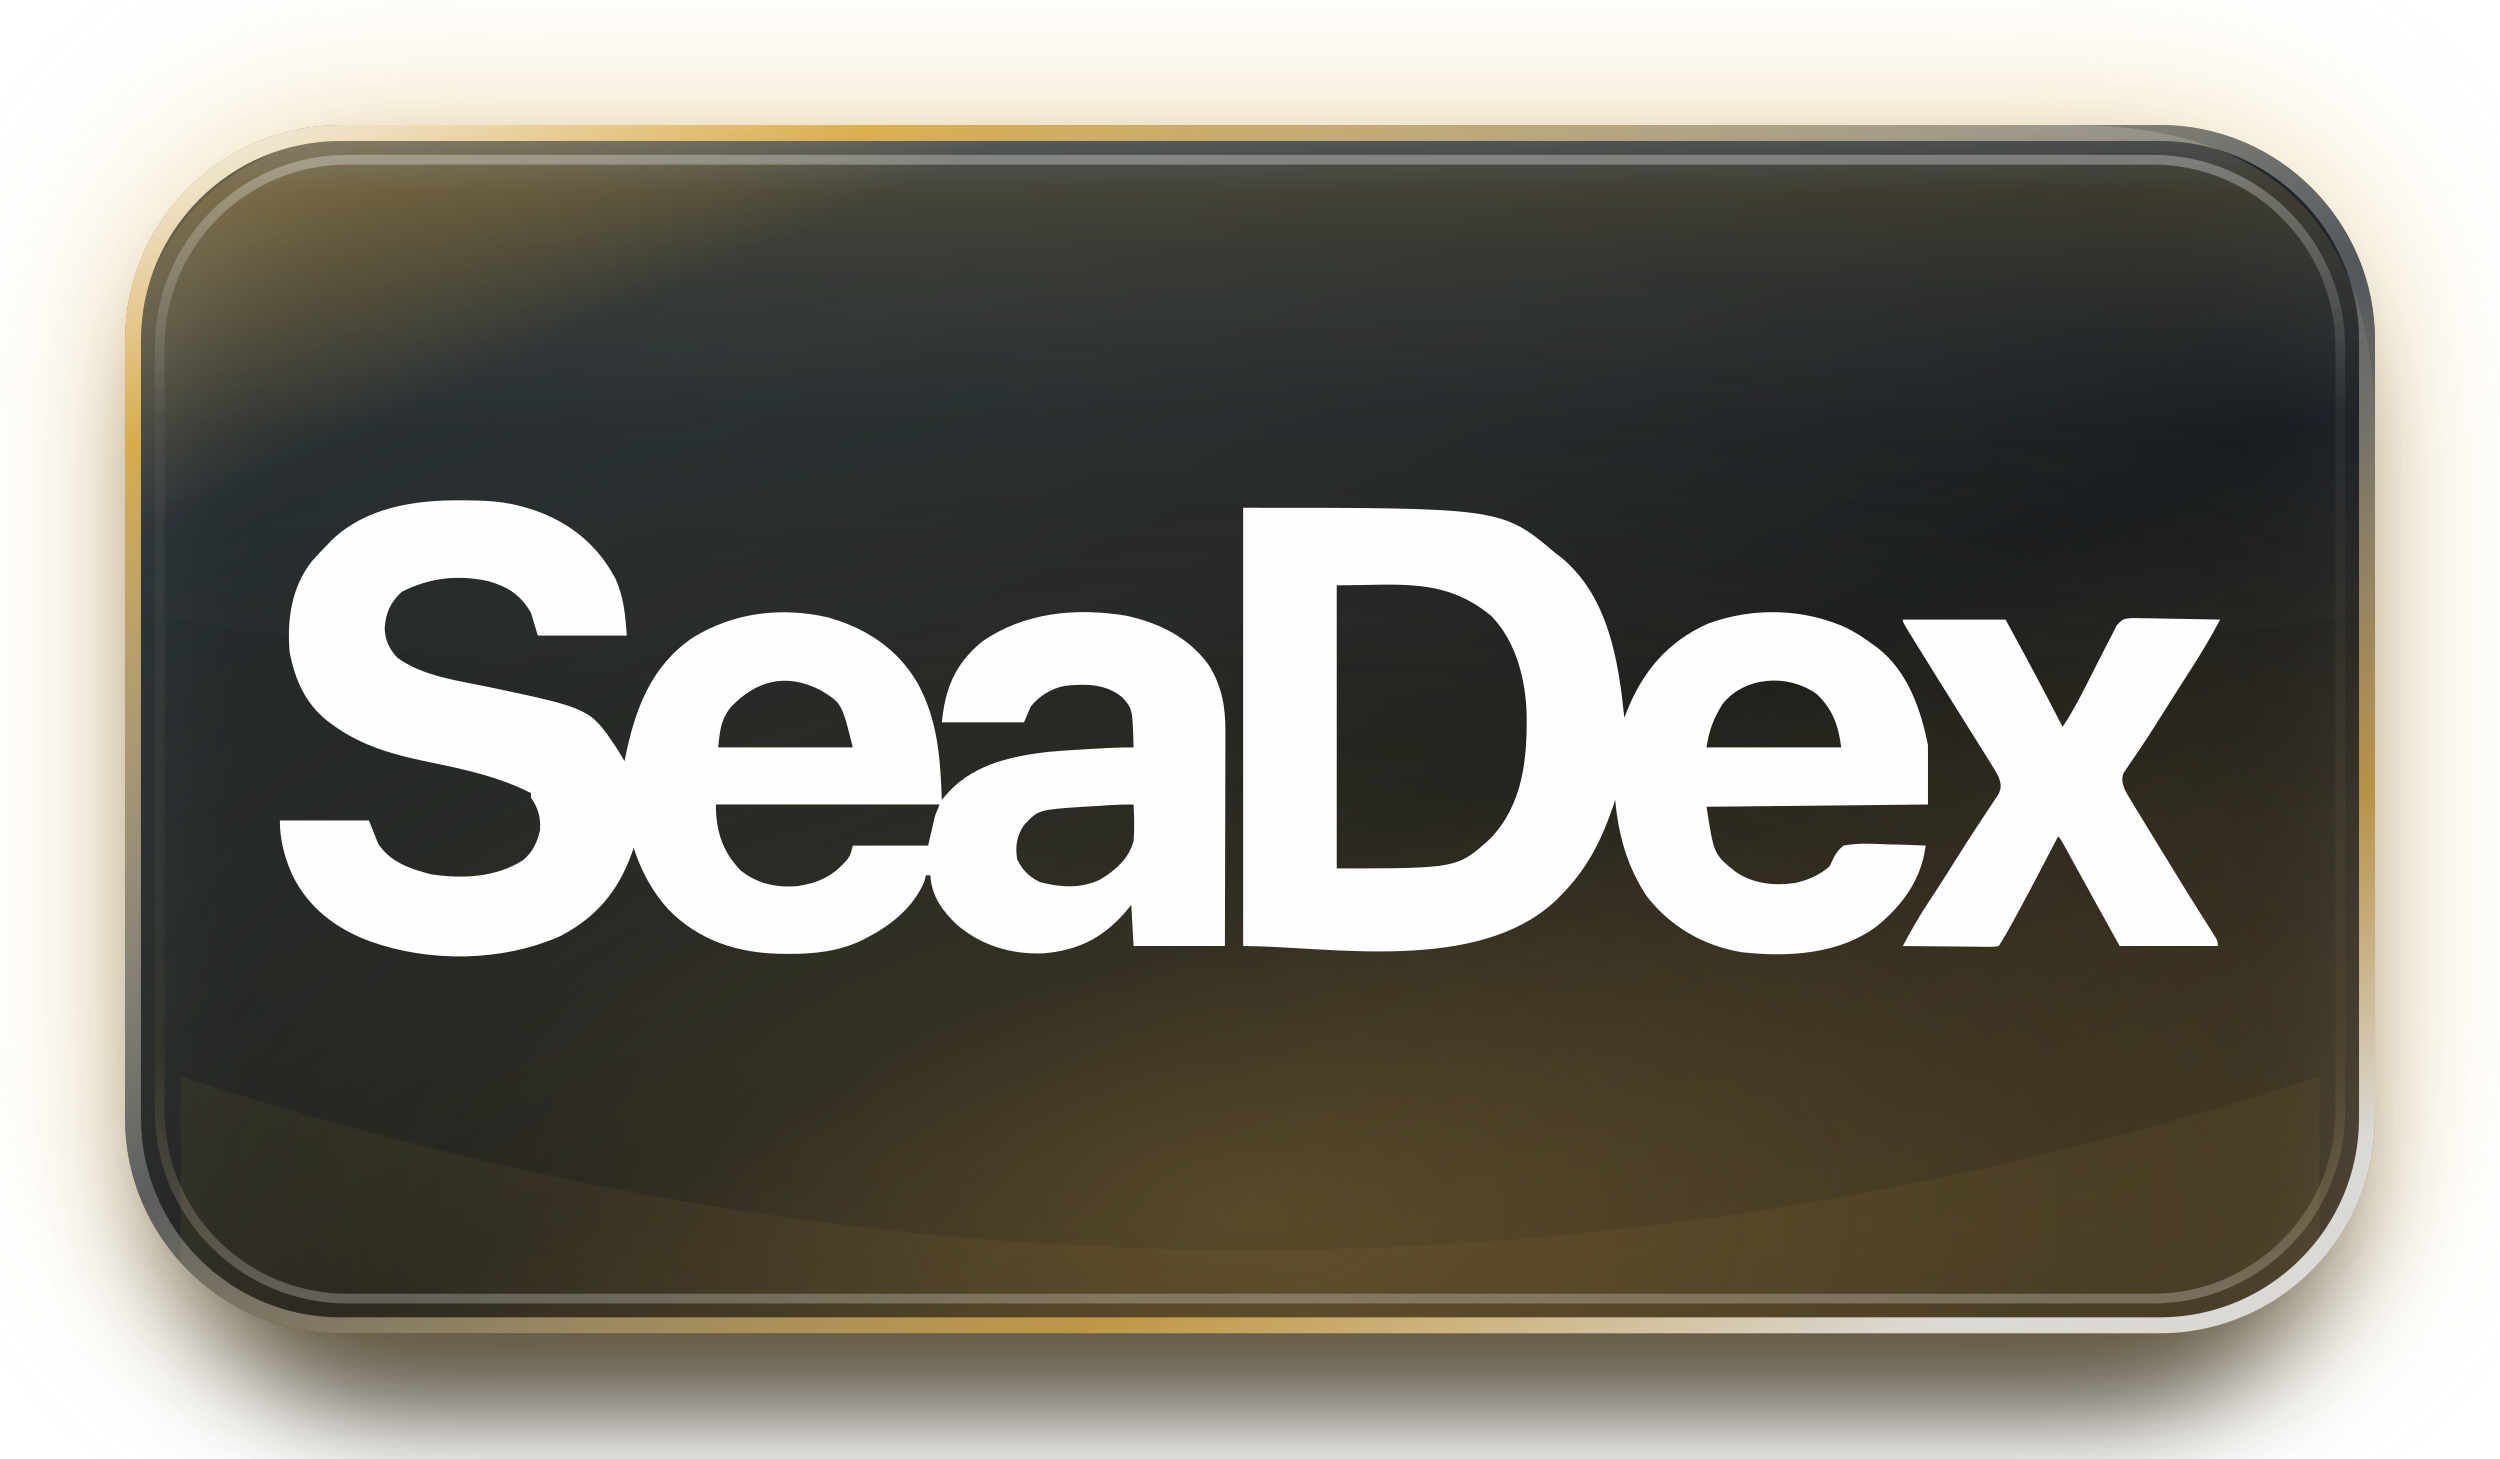
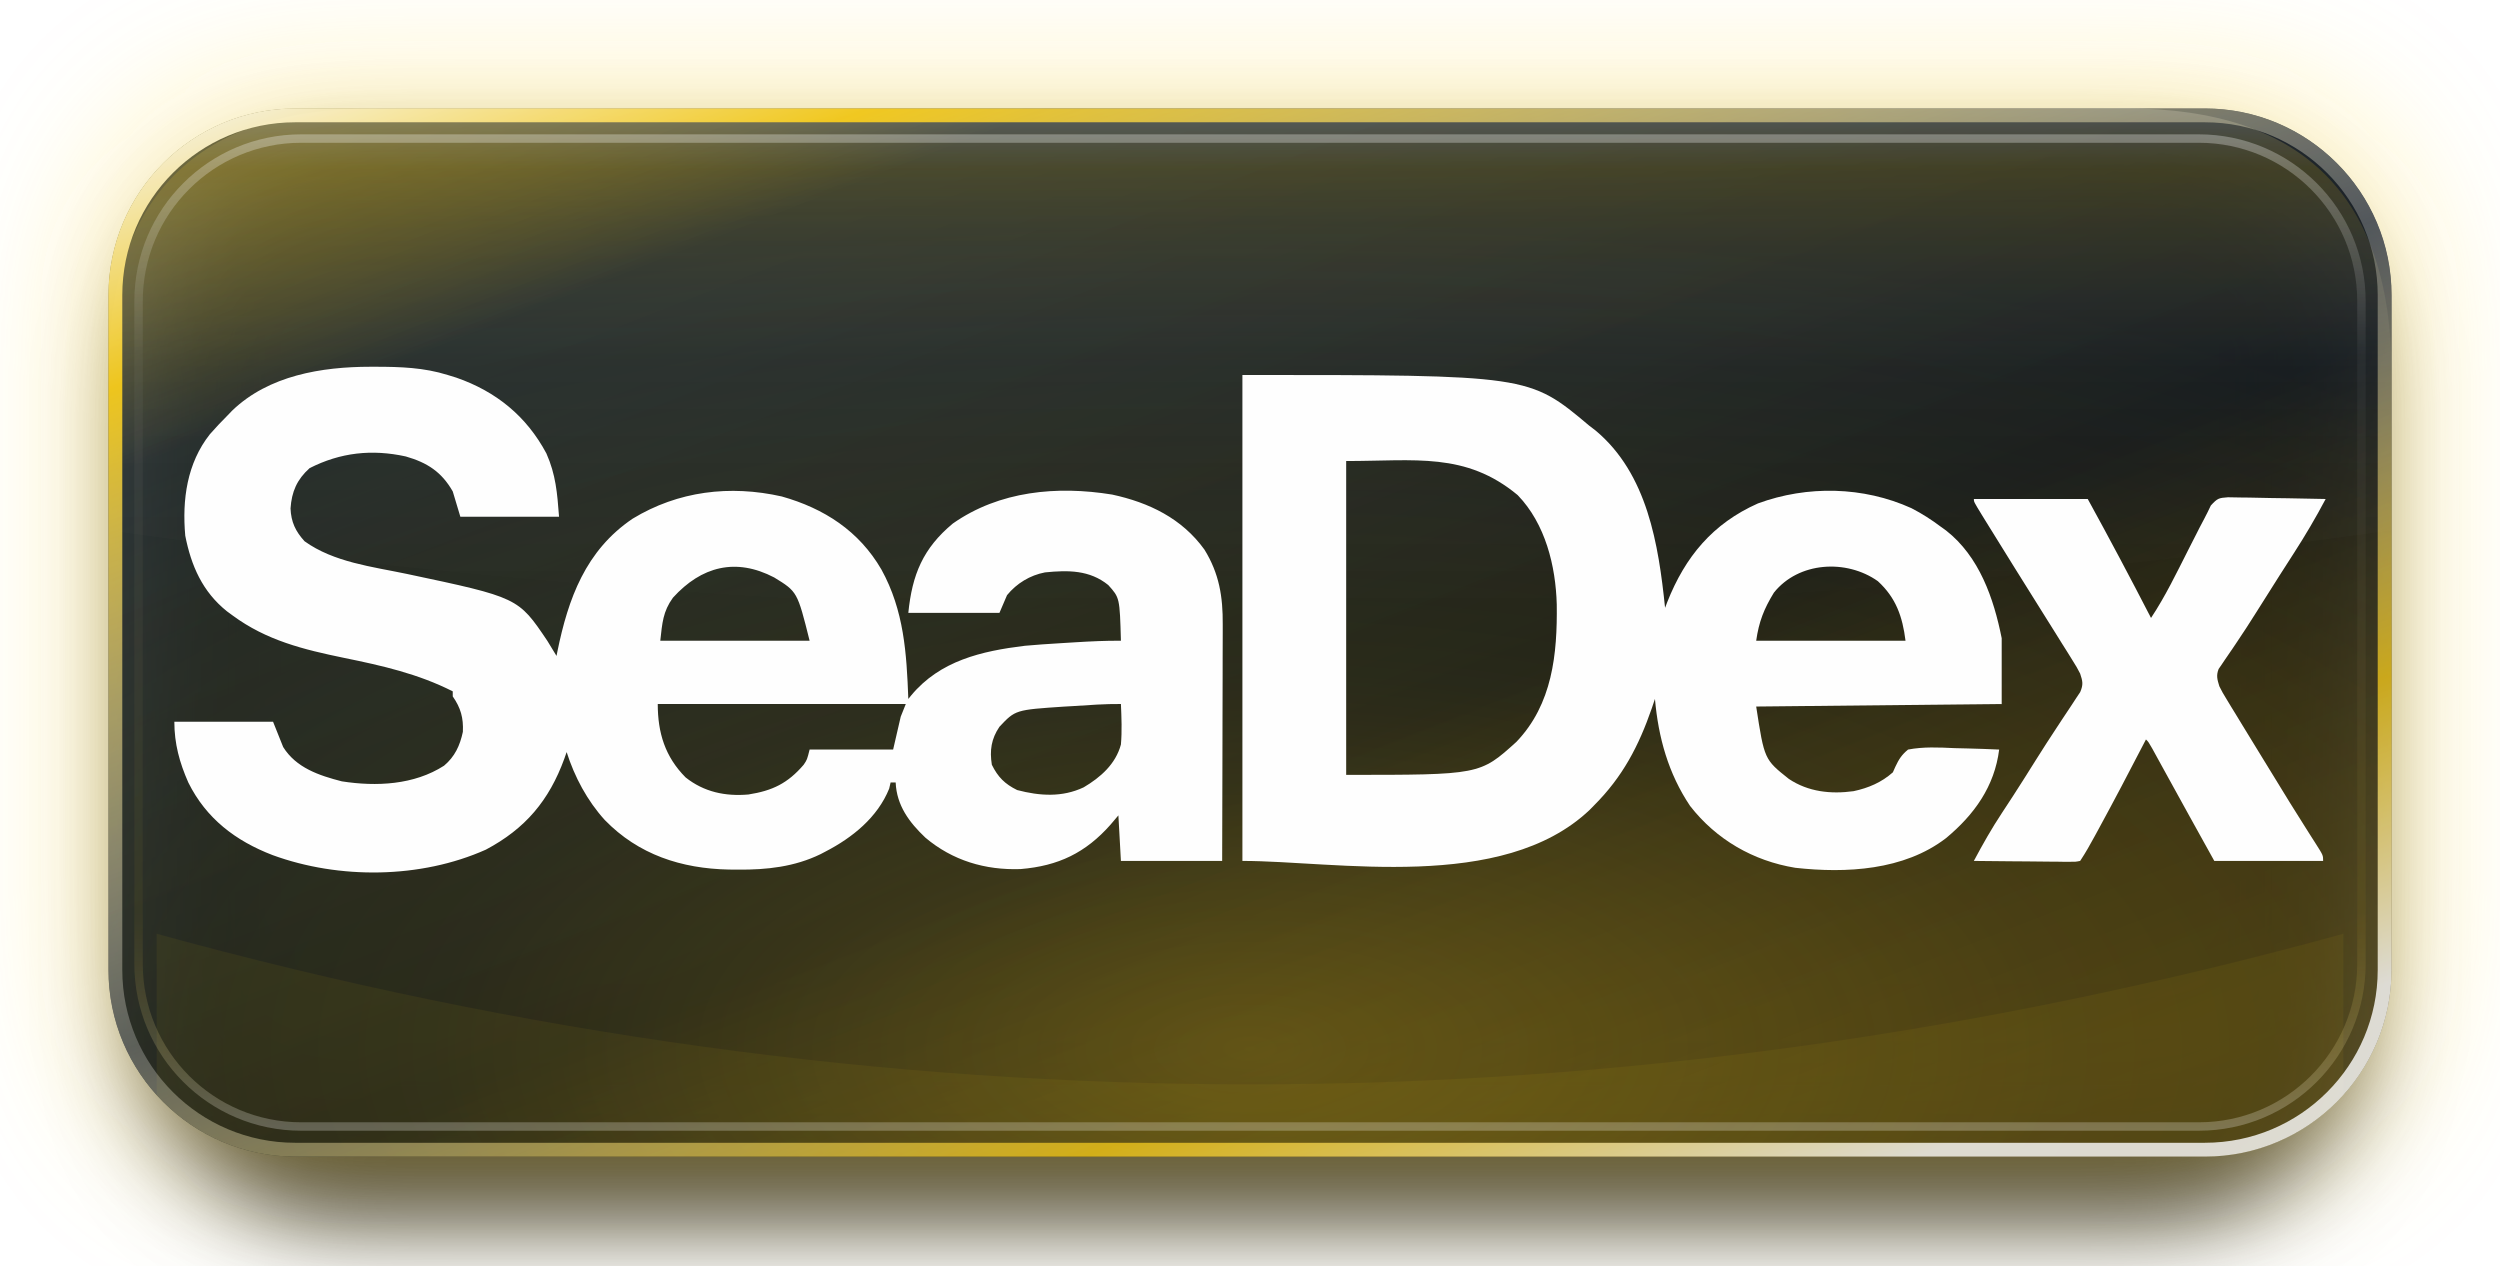
- <svg xmlns="http://www.w3.org/2000/svg" width="360" height="210" viewBox="0 0 360 210">
+ <svg xmlns="http://www.w3.org/2000/svg" width="415" height="210" viewBox="0 0 415 210">
  <defs>
    <linearGradient id="body" x1="0" y1="0" x2="0.85" y2="1">
-       <stop offset="0" stop-color="#e8b64f" stop-opacity=".19" />
+       <stop offset="0" stop-color="#FFD21A" stop-opacity=".19" />
      <stop offset=".20" stop-color="#172431" stop-opacity=".54" />
      <stop offset=".62" stop-color="#080e16" stop-opacity=".76" />
-       <stop offset="1" stop-color="#443018" stop-opacity=".38" />
+       <stop offset="1" stop-color="#594000" stop-opacity=".38" />
    </linearGradient>
    <linearGradient id="topGlass" x1="0" y1="0" x2="0" y2="1">
      <stop offset="0" stop-color="#ffffff" stop-opacity=".20" />
-       <stop offset=".12" stop-color="#e8b64f" stop-opacity=".16" />
+       <stop offset=".12" stop-color="#FFD21A" stop-opacity=".16" />
      <stop offset=".52" stop-color="#ffffff" stop-opacity=".035" />
      <stop offset="1" stop-color="#ffffff" stop-opacity="0" />
    </linearGradient>
    <linearGradient id="bevel" x1="0" y1="0" x2="0.8" y2="1">
      <stop offset="0" stop-color="#ffffff" stop-opacity=".94" />
-       <stop offset=".16" stop-color="#e8b64f" stop-opacity=".90" />
+       <stop offset=".16" stop-color="#FFD21A" stop-opacity=".90" />
      <stop offset=".55" stop-color="#ffffff" stop-opacity=".24" />
-       <stop offset=".82" stop-color="#e8b64f" stop-opacity=".72" />
+       <stop offset=".82" stop-color="#FFD21A" stop-opacity=".72" />
      <stop offset="1" stop-color="#ffffff" stop-opacity=".80" />
    </linearGradient>
    <linearGradient id="innerEdge" x1="0" y1="0" x2="0" y2="1">
      <stop offset="0" stop-color="#ffffff" stop-opacity=".30" />
      <stop offset=".22" stop-color="#ffffff" stop-opacity=".04" />
-       <stop offset=".78" stop-color="#e8b64f" stop-opacity=".05" />
+       <stop offset=".78" stop-color="#FFD21A" stop-opacity=".05" />
      <stop offset="1" stop-color="#ffffff" stop-opacity=".25" />
    </linearGradient>
    <radialGradient id="colorBloom" cx="50%" cy="90%" r="80%">
-       <stop offset="0" stop-color="#e8b64f" stop-opacity=".27" />
-       <stop offset=".45" stop-color="#e8b64f" stop-opacity=".10" />
-       <stop offset="1" stop-color="#e8b64f" stop-opacity="0" />
+       <stop offset="0" stop-color="#FFD21A" stop-opacity=".27" />
+       <stop offset=".45" stop-color="#FFD21A" stop-opacity=".10" />
+       <stop offset="1" stop-color="#FFD21A" stop-opacity="0" />
    </radialGradient>
    <filter id="outerGlow" x="-60%" y="-90%" width="220%" height="280%">
      <feGaussianBlur stdDeviation="13" />
    </filter>
    <filter id="drop" x="-30%" y="-50%" width="160%" height="210%">
      <feGaussianBlur stdDeviation="8" />
    </filter>
    <clipPath id="tileClip">
-       <rect x="18" y="18" width="324" height="174" rx="31" />
+       <rect x="18" y="18" width="379" height="174" rx="31" />
    </clipPath>
  </defs>
-   <rect x="24" y="29" width="312" height="174" rx="34" fill="#000000" opacity=".78" filter="url(#drop)" />
-   <rect x="18" y="18" width="324" height="174" rx="31" fill="#e8b64f" opacity=".42" filter="url(#outerGlow)" />
+   <rect x="24" y="29" width="367" height="174" rx="34" fill="#000000" opacity=".78" filter="url(#drop)" />
+   <rect x="18" y="18" width="379" height="174" rx="31" fill="#FFD21A" opacity=".42" filter="url(#outerGlow)" />
  <g clip-path="url(#tileClip)">
-     <rect x="18" y="18" width="324" height="174" rx="31" fill="#071019" opacity=".72" />
-     <rect x="18" y="18" width="324" height="174" rx="31" fill="url(#body)" />
-     <rect x="18" y="18" width="324" height="174" rx="31" fill="url(#colorBloom)" />
-     <path d="M18 62 Q18 18 62 18 H298 Q342 18 342 62 L342 88 Q180 115 18 88Z" fill="url(#topGlass)" />
-     <svg x="38" y="38" width="284" height="134" viewBox="0 0 864 320" preserveAspectRatio="xMidYMid meet">
-       <path d="M0 0 C0.675 -0.001 1.351 -0.001 2.047 -0.002 C11.873 0.014 21.108 0.297 30.562 3.25 C31.116 3.42 31.116 3.42 33.914 4.281 C49.706 9.755 61.713 19.544 69.562 34.25 C73.289 42.66 73.838 49.835 74.562 59.25 C61.692 59.25 48.822 59.25 35.562 59.25 C34.573 55.95 33.582 52.65 32.562 49.25 C28.127 41.52 22.517 37.899 14 35.438 C0.628 32.507 -11.798 33.855 -24 40.062 C-29.007 44.556 -31.081 49.375 -31.531 55.98 C-31.31 61.336 -29.574 64.997 -26 68.938 C-14.434 77.271 0.855 78.995 14.453 81.859 C58.421 91.177 58.421 91.177 69.935 108.29 C71.17 110.262 72.38 112.245 73.562 114.25 C73.672 113.698 73.782 113.145 73.895 112.576 C78.176 91.569 85.074 72.575 103.633 60.031 C121.602 49.106 142.079 46.629 162.562 51.25 C179.297 55.973 193.104 64.879 201.938 80.125 C210.877 96.349 211.883 113.147 212.562 131.25 C212.939 130.787 213.316 130.323 213.704 129.846 C225.107 116.128 241.503 112.331 258.562 110.25 C263.172 109.836 267.784 109.516 272.403 109.245 C274.457 109.124 276.51 108.994 278.562 108.863 C284.575 108.493 290.536 108.205 296.562 108.25 C296.086 91.269 296.086 91.269 291.562 86.25 C284.186 80.269 275.655 80.335 266.562 81.25 C260.647 82.381 255.373 85.581 251.562 90.25 C251.067 91.405 251.067 91.405 248.562 97.25 C236.683 97.25 224.803 97.25 212.562 97.25 C214.073 82.146 218.345 71.759 230.145 61.945 C248.549 49.041 271.341 46.966 293.086 50.5 C307.677 53.648 320.698 59.94 329.562 72.25 C335.396 81.7 336.873 90.859 336.79 101.819 C336.79 102.834 336.79 103.85 336.79 104.896 C336.789 108.224 336.774 111.551 336.758 114.879 C336.754 117.198 336.751 119.517 336.749 121.835 C336.742 127.916 336.722 133.997 336.7 140.078 C336.679 146.293 336.67 152.507 336.66 158.721 C336.639 170.897 336.604 183.074 336.562 195.25 C323.363 195.25 310.163 195.25 296.562 195.25 C296.233 189.31 295.902 183.37 295.562 177.25 C294.552 178.446 293.541 179.643 292.5 180.875 C282.627 192.049 271.856 197.233 256.918 198.469 C242.921 198.961 230.007 195.086 219.312 186.062 C212.873 179.967 207.956 173.309 207.562 164.25 C206.902 164.25 206.243 164.25 205.562 164.25 C205.377 165.054 205.191 165.859 205 166.688 C200.409 178.064 190.443 186.078 179.812 191.562 C179.194 191.888 178.575 192.214 177.938 192.549 C167.613 197.594 156.606 198.792 145.25 198.688 C144.071 198.678 142.892 198.669 141.677 198.66 C122.906 198.289 105.937 192.782 92.648 179.104 C85.678 171.428 80.715 162.101 77.562 152.25 C77.417 152.667 77.417 152.667 76.68 154.777 C70.635 171.373 61.263 182.517 45.645 190.797 C19.908 202.298 -12.32 202.572 -38.605 192.953 C-53.253 187.333 -64.852 178.496 -71.902 164.301 C-75.403 156.375 -77.438 148.923 -77.438 140.25 C-64.567 140.25 -51.697 140.25 -38.438 140.25 C-37.117 143.55 -35.797 146.85 -34.438 150.25 C-29.321 158.473 -20.213 161.51 -11.262 163.809 C2.362 165.938 17.298 165.236 29.125 157.625 C33.405 154.025 35.405 149.664 36.562 144.25 C36.823 138.752 35.73 134.795 32.562 130.25 C32.562 129.59 32.562 128.93 32.562 128.25 C18.803 121.291 4.69 118.108 -10.344 115.035 C-26.325 111.749 -41.091 108.129 -54.438 98.25 C-54.801 97.984 -54.801 97.984 -56.641 96.637 C-66.317 88.899 -70.794 78.619 -73.125 66.75 C-74.394 52.539 -72.451 38.141 -63.395 26.66 C-61.155 24.097 -58.84 21.66 -56.438 19.25 C-55.821 18.611 -55.205 17.971 -54.57 17.312 C-40.107 3.408 -19.199 0.017 0 0 Z M119.562 91.25 C115.591 96.736 115.336 101.293 114.562 108.25 C134.032 108.25 153.502 108.25 173.562 108.25 C168.717 88.867 168.717 88.867 159.562 83.25 C144.381 75.328 130.794 78.867 119.562 91.25 Z M113.562 133.25 C113.562 144.623 116.438 154.073 124.562 162.25 C131.802 168.012 140.25 169.803 149.371 169.004 C158.892 167.512 164.926 164.585 171.215 157.25 C172.562 155.25 172.562 155.25 173.562 151.25 C184.452 151.25 195.342 151.25 206.562 151.25 C207.553 146.96 208.543 142.67 209.562 138.25 C210.222 136.6 210.882 134.95 211.562 133.25 C179.222 133.25 146.882 133.25 113.562 133.25 Z M277.875 134.062 C277.26 134.098 277.26 134.098 274.15 134.275 C254.869 135.561 254.869 135.561 248.562 142.25 C245.321 147.057 244.66 151.604 245.562 157.25 C247.949 162.116 250.71 164.867 255.562 167.25 C264.493 169.591 273.331 170.19 281.848 166.172 C288.554 162.211 294.494 156.968 296.562 149.25 C297.025 143.926 296.795 138.581 296.562 133.25 C290.315 133.189 284.106 133.654 277.875 134.062 Z " fill="#FEFEFE" transform="translate(84.4375,59.75)" />
-       <path d="M0 0 C113.21 0 113.21 0 137 20 C137.828 20.634 138.655 21.268 139.508 21.922 C160.073 39.071 164.4 67.011 167 92 C167.14 91.631 167.14 91.631 167.848 89.762 C174.943 71.807 185.811 58.699 203.688 50.75 C223.209 43.573 245.354 44.021 264.324 52.621 C268.483 54.764 272.269 57.181 276 60 C276.333 60.238 276.333 60.238 278.016 61.445 C291.172 71.753 296.85 88.251 300 104 C300 112.58 300 121.16 300 130 C283.995 130.165 283.995 130.165 203 131 C206.216 151.903 206.216 151.903 215.902 159.598 C223.564 164.72 232.499 165.682 241.5 164.438 C247.335 163.183 252.515 160.985 257 157 C257.162 156.637 257.162 156.637 257.98 154.798 C259.373 151.834 260.46 150.102 263 148 C269.147 146.836 275.152 147.152 281.375 147.438 C283.082 147.483 284.789 147.524 286.496 147.561 C290.667 147.659 294.832 147.815 299 148 C297.161 162.612 289.135 173.753 278 183 C261.395 195.763 238.52 196.953 218.45 194.716 C201.787 191.986 187.205 183.543 176.875 170.27 C168.261 157.404 164.347 143.26 163 128 C162.587 129.221 162.175 130.441 161.75 131.699 C156.582 146.594 150.288 158.692 139 170 C138.388 170.624 137.775 171.248 137.145 171.891 C102.638 204.558 36.86 192 0 192 C0 128.64 0 65.28 0 0 Z M41 34 C41 74.92 41 115.84 41 158 C93.837 158 93.837 158 108.246 144.969 C122.489 130.107 124.461 110.259 124.203 90.652 C123.786 75.442 119.708 58.767 108.742 47.445 C88.167 30.377 68.27 34 41 34 Z M210 86 C206.068 92.41 204.075 97.473 203 105 C222.47 105 241.94 105 262 105 C260.811 95.488 258.262 88.068 251.074 81.473 C238.722 72.703 219.785 73.726 210 86 Z " fill="#FEFEFE" transform="translate(429,63)" />
-       <path d="M0 0 C14.85 0 29.7 0 45 0 C53.552 15.559 61.866 31.219 70 47 C75.669 38.458 80.081 29.242 84.71 20.112 C85.826 17.914 86.946 15.719 88.066 13.523 C88.402 12.858 88.737 12.192 89.083 11.506 C89.725 10.249 90.382 9 91.055 7.76 C91.969 6.057 92.803 4.312 93.634 2.566 C96.273 -0.296 96.719 -0.413 100.401 -0.681 C102.2 -0.68 103.999 -0.646 105.797 -0.586 C106.746 -0.577 107.694 -0.569 108.672 -0.56 C111.699 -0.527 114.724 -0.451 117.75 -0.375 C119.803 -0.345 121.857 -0.318 123.91 -0.293 C128.941 -0.227 133.97 -0.123 139 0 C135.09 7.378 130.906 14.489 126.375 21.5 C125.136 23.431 123.898 25.362 122.66 27.293 C122.045 28.25 121.431 29.207 120.797 30.193 C117.621 35.154 114.485 40.142 111.358 45.135 C108.891 49.062 106.377 52.947 103.773 56.785 C103.514 57.171 103.514 57.171 102.204 59.124 C101.219 60.586 100.223 62.039 99.212 63.484 C98.775 64.136 98.337 64.789 97.887 65.461 C97.497 66.026 97.107 66.591 96.706 67.173 C95.69 69.801 96.182 71.329 97 74 C98.237 76.45 98.237 76.45 99.816 79.043 C100.408 80.021 100.999 81 101.609 82.008 C102.253 83.057 102.898 84.106 103.562 85.188 C103.896 85.736 103.896 85.736 105.581 88.51 C107.352 91.423 109.133 94.331 110.918 97.237 C111.985 98.976 113.05 100.716 114.115 102.456 C125.623 121.257 125.623 121.257 131.23 130.121 C131.468 130.497 131.468 130.497 132.669 132.398 C133.528 133.755 134.391 135.108 135.259 136.459 C138 140.781 138 140.781 138 143 C123.81 143 109.62 143 95 143 C88.429 131.172 81.869 119.34 75.362 107.477 C74.325 105.587 73.286 103.697 72.246 101.809 C71.645 100.713 71.043 99.618 70.424 98.49 C69 96 69 96 68 95 C67.699 95.582 67.399 96.163 67.089 96.762 C61.282 107.978 55.421 119.161 49.375 130.25 C48.867 131.183 48.359 132.117 47.835 133.079 C45.978 136.471 44.147 139.78 42 143 C40.165 143.361 40.165 143.361 37.917 143.341 C37.077 143.34 36.236 143.34 35.37 143.34 C34.461 143.324 33.553 143.309 32.617 143.293 C31.688 143.289 30.758 143.284 29.801 143.28 C26.825 143.263 23.85 143.226 20.875 143.188 C18.861 143.172 16.846 143.159 14.832 143.146 C9.888 143.113 4.944 143.062 0 143 C3.469 136.49 7.048 130.147 11.125 124 C12.091 122.525 13.056 121.05 14.02 119.574 C14.511 118.822 15.003 118.07 15.51 117.294 C18.482 112.718 21.383 108.096 24.279 103.47 C27.101 98.97 29.973 94.511 32.906 90.082 C33.556 89.09 34.206 88.099 34.876 87.077 C36.145 85.142 37.426 83.215 38.72 81.296 C39.293 80.417 39.866 79.538 40.457 78.633 C40.972 77.858 41.488 77.084 42.019 76.286 C43.288 73.33 43.014 72.031 42 69 C40.656 66.427 40.656 66.427 38.93 63.668 C38.288 62.634 37.646 61.6 36.985 60.535 C36.289 59.43 35.592 58.326 34.875 57.188 C34.151 56.026 33.427 54.865 32.704 53.703 C30.841 50.712 28.969 47.727 27.095 44.744 C25.388 42.026 23.688 39.304 21.988 36.582 C20.103 33.565 18.217 30.548 16.329 27.532 C12.382 21.224 8.454 14.905 4.562 8.562 C4.329 8.184 4.329 8.184 3.147 6.266 C0 1.119 0 1.119 0 0 Z " fill="#FEFEFE" transform="translate(718,112)" />
+     <rect x="18" y="18" width="379" height="174" rx="31" fill="#071019" opacity=".72" />
+     <rect x="18" y="18" width="379" height="174" rx="31" fill="url(#body)" />
+     <rect x="18" y="18" width="379" height="174" rx="31" fill="url(#colorBloom)" />
+     <path d="M18 62 Q18 18 62 18 H353 Q397 18 397 62 L397 88 Q207.5 115 18 88Z" fill="url(#topGlass)" />
+     <svg x="26" y="25" width="363" height="156" viewBox="0 0 864 320" preserveAspectRatio="xMidYMid meet">
+       <g transform="translate(0,0)">
+         <path d="M0 0 C0.675 -0.001 1.351 -0.001 2.047 -0.002 C11.873 0.014 21.108 0.297 30.562 3.25 C31.116 3.42 31.116 3.42 33.914 4.281 C49.706 9.755 61.713 19.544 69.562 34.25 C73.289 42.66 73.838 49.835 74.562 59.25 C61.692 59.25 48.822 59.25 35.562 59.25 C34.573 55.95 33.582 52.65 32.562 49.25 C28.127 41.52 22.517 37.899 14 35.438 C0.628 32.507 -11.798 33.855 -24 40.062 C-29.007 44.556 -31.081 49.375 -31.531 55.98 C-31.31 61.336 -29.574 64.997 -26 68.938 C-14.434 77.271 0.855 78.995 14.453 81.859 C58.421 91.177 58.421 91.177 69.935 108.29 C71.17 110.262 72.38 112.245 73.562 114.25 C73.672 113.698 73.782 113.145 73.895 112.576 C78.176 91.569 85.074 72.575 103.633 60.031 C121.602 49.106 142.079 46.629 162.562 51.25 C179.297 55.973 193.104 64.879 201.938 80.125 C210.877 96.349 211.883 113.147 212.562 131.25 C212.939 130.787 213.316 130.323 213.704 129.846 C225.107 116.128 241.503 112.331 258.562 110.25 C263.172 109.836 267.784 109.516 272.403 109.245 C274.457 109.124 276.51 108.994 278.562 108.863 C284.575 108.493 290.536 108.205 296.562 108.25 C296.086 91.269 296.086 91.269 291.562 86.25 C284.186 80.269 275.655 80.335 266.562 81.25 C260.647 82.381 255.373 85.581 251.562 90.25 C251.067 91.405 251.067 91.405 248.562 97.25 C236.683 97.25 224.803 97.25 212.562 97.25 C214.073 82.146 218.345 71.759 230.145 61.945 C248.549 49.041 271.341 46.966 293.086 50.5 C307.677 53.648 320.698 59.94 329.562 72.25 C335.396 81.7 336.873 90.859 336.79 101.819 C336.79 102.834 336.79 103.85 336.79 104.896 C336.789 108.224 336.774 111.551 336.758 114.879 C336.754 117.198 336.751 119.517 336.749 121.835 C336.742 127.916 336.722 133.997 336.7 140.078 C336.679 146.293 336.67 152.507 336.66 158.721 C336.639 170.897 336.604 183.074 336.562 195.25 C323.363 195.25 310.163 195.25 296.562 195.25 C296.233 189.31 295.902 183.37 295.562 177.25 C294.552 178.446 293.541 179.643 292.5 180.875 C282.627 192.049 271.856 197.233 256.918 198.469 C242.921 198.961 230.007 195.086 219.312 186.062 C212.873 179.967 207.956 173.309 207.562 164.25 C206.902 164.25 206.243 164.25 205.562 164.25 C205.377 165.054 205.191 165.859 205 166.688 C200.409 178.064 190.443 186.078 179.812 191.562 C179.194 191.888 178.575 192.214 177.938 192.549 C167.613 197.594 156.606 198.792 145.25 198.688 C144.071 198.678 142.892 198.669 141.677 198.66 C122.906 198.289 105.937 192.782 92.648 179.104 C85.678 171.428 80.715 162.101 77.562 152.25 C77.417 152.667 77.417 152.667 76.68 154.777 C70.635 171.373 61.263 182.517 45.645 190.797 C19.908 202.298 -12.32 202.572 -38.605 192.953 C-53.253 187.333 -64.852 178.496 -71.902 164.301 C-75.403 156.375 -77.438 148.923 -77.438 140.25 C-64.567 140.25 -51.697 140.25 -38.438 140.25 C-37.117 143.55 -35.797 146.85 -34.438 150.25 C-29.321 158.473 -20.213 161.51 -11.262 163.809 C2.362 165.938 17.298 165.236 29.125 157.625 C33.405 154.025 35.405 149.664 36.562 144.25 C36.823 138.752 35.73 134.795 32.562 130.25 C32.562 129.59 32.562 128.93 32.562 128.25 C18.803 121.291 4.69 118.108 -10.344 115.035 C-26.325 111.749 -41.091 108.129 -54.438 98.25 C-54.801 97.984 -54.801 97.984 -56.641 96.637 C-66.317 88.899 -70.794 78.619 -73.125 66.75 C-74.394 52.539 -72.451 38.141 -63.395 26.66 C-61.155 24.097 -58.84 21.66 -56.438 19.25 C-55.821 18.611 -55.205 17.971 -54.57 17.312 C-40.107 3.408 -19.199 0.017 0 0 Z M119.562 91.25 C115.591 96.736 115.336 101.293 114.562 108.25 C134.032 108.25 153.502 108.25 173.562 108.25 C168.717 88.867 168.717 88.867 159.562 83.25 C144.381 75.328 130.794 78.867 119.562 91.25 Z M113.562 133.25 C113.562 144.623 116.438 154.073 124.562 162.25 C131.802 168.012 140.25 169.803 149.371 169.004 C158.892 167.512 164.926 164.585 171.215 157.25 C172.562 155.25 172.562 155.25 173.562 151.25 C184.452 151.25 195.342 151.25 206.562 151.25 C207.553 146.96 208.543 142.67 209.562 138.25 C210.222 136.6 210.882 134.95 211.562 133.25 C179.222 133.25 146.882 133.25 113.562 133.25 Z M277.875 134.062 C277.26 134.098 277.26 134.098 274.15 134.275 C254.869 135.561 254.869 135.561 248.562 142.25 C245.321 147.057 244.66 151.604 245.562 157.25 C247.949 162.116 250.71 164.867 255.562 167.25 C264.493 169.591 273.331 170.19 281.848 166.172 C288.554 162.211 294.494 156.968 296.562 149.25 C297.025 143.926 296.795 138.581 296.562 133.25 C290.315 133.189 284.106 133.654 277.875 134.062 Z " fill="#FEFEFE" transform="translate(84.4375,59.75)" />
+         <path d="M0 0 C113.21 0 113.21 0 137 20 C137.828 20.634 138.655 21.268 139.508 21.922 C160.073 39.071 164.4 67.011 167 92 C167.14 91.631 167.14 91.631 167.848 89.762 C174.943 71.807 185.811 58.699 203.688 50.75 C223.209 43.573 245.354 44.021 264.324 52.621 C268.483 54.764 272.269 57.181 276 60 C276.333 60.238 276.333 60.238 278.016 61.445 C291.172 71.753 296.85 88.251 300 104 C300 112.58 300 121.16 300 130 C283.995 130.165 283.995 130.165 203 131 C206.216 151.903 206.216 151.903 215.902 159.598 C223.564 164.72 232.499 165.682 241.5 164.438 C247.335 163.183 252.515 160.985 257 157 C257.162 156.637 257.162 156.637 257.98 154.798 C259.373 151.834 260.46 150.102 263 148 C269.147 146.836 275.152 147.152 281.375 147.438 C283.082 147.483 284.789 147.524 286.496 147.561 C290.667 147.659 294.832 147.815 299 148 C297.161 162.612 289.135 173.753 278 183 C261.395 195.763 238.52 196.953 218.45 194.716 C201.787 191.986 187.205 183.543 176.875 170.27 C168.261 157.404 164.347 143.26 163 128 C162.587 129.221 162.175 130.441 161.75 131.699 C156.582 146.594 150.288 158.692 139 170 C138.388 170.624 137.775 171.248 137.145 171.891 C102.638 204.558 36.86 192 0 192 C0 128.64 0 65.28 0 0 Z M41 34 C41 74.92 41 115.84 41 158 C93.837 158 93.837 158 108.246 144.969 C122.489 130.107 124.461 110.259 124.203 90.652 C123.786 75.442 119.708 58.767 108.742 47.445 C88.167 30.377 68.27 34 41 34 Z M210 86 C206.068 92.41 204.075 97.473 203 105 C222.47 105 241.94 105 262 105 C260.811 95.488 258.262 88.068 251.074 81.473 C238.722 72.703 219.785 73.726 210 86 Z " fill="#FEFEFE" transform="translate(429,63)" />
+         <path d="M0 0 C14.85 0 29.7 0 45 0 C53.552 15.559 61.866 31.219 70 47 C75.669 38.458 80.081 29.242 84.71 20.112 C85.826 17.914 86.946 15.719 88.066 13.523 C88.402 12.858 88.737 12.192 89.083 11.506 C89.725 10.249 90.382 9 91.055 7.76 C91.969 6.057 92.803 4.312 93.634 2.566 C96.273 -0.296 96.719 -0.413 100.401 -0.681 C102.2 -0.68 103.999 -0.646 105.797 -0.586 C106.746 -0.577 107.694 -0.569 108.672 -0.56 C111.699 -0.527 114.724 -0.451 117.75 -0.375 C119.803 -0.345 121.857 -0.318 123.91 -0.293 C128.941 -0.227 133.97 -0.123 139 0 C135.09 7.378 130.906 14.489 126.375 21.5 C125.136 23.431 123.898 25.362 122.66 27.293 C122.045 28.25 121.431 29.207 120.797 30.193 C117.621 35.154 114.485 40.142 111.358 45.135 C108.891 49.062 106.377 52.947 103.773 56.785 C103.514 57.171 103.514 57.171 102.204 59.124 C101.219 60.586 100.223 62.039 99.212 63.484 C98.775 64.136 98.337 64.789 97.887 65.461 C97.497 66.026 97.107 66.591 96.706 67.173 C95.69 69.801 96.182 71.329 97 74 C98.237 76.45 98.237 76.45 99.816 79.043 C100.408 80.021 100.999 81 101.609 82.008 C102.253 83.057 102.898 84.106 103.562 85.188 C103.896 85.736 103.896 85.736 105.581 88.51 C107.352 91.423 109.133 94.331 110.918 97.237 C111.985 98.976 113.05 100.716 114.115 102.456 C125.623 121.257 125.623 121.257 131.23 130.121 C131.468 130.497 131.468 130.497 132.669 132.398 C133.528 133.755 134.391 135.108 135.259 136.459 C138 140.781 138 140.781 138 143 C123.81 143 109.62 143 95 143 C88.429 131.172 81.869 119.34 75.362 107.477 C74.325 105.587 73.286 103.697 72.246 101.809 C71.645 100.713 71.043 99.618 70.424 98.49 C69 96 69 96 68 95 C67.699 95.582 67.399 96.163 67.089 96.762 C61.282 107.978 55.421 119.161 49.375 130.25 C48.867 131.183 48.359 132.117 47.835 133.079 C45.978 136.471 44.147 139.78 42 143 C40.165 143.361 40.165 143.361 37.917 143.341 C37.077 143.34 36.236 143.34 35.37 143.34 C34.461 143.324 33.553 143.309 32.617 143.293 C31.688 143.289 30.758 143.284 29.801 143.28 C26.825 143.263 23.85 143.226 20.875 143.188 C18.861 143.172 16.846 143.159 14.832 143.146 C9.888 143.113 4.944 143.062 0 143 C3.469 136.49 7.048 130.147 11.125 124 C12.091 122.525 13.056 121.05 14.02 119.574 C14.511 118.822 15.003 118.07 15.51 117.294 C18.482 112.718 21.383 108.096 24.279 103.47 C27.101 98.97 29.973 94.511 32.906 90.082 C33.556 89.09 34.206 88.099 34.876 87.077 C36.145 85.142 37.426 83.215 38.72 81.296 C39.293 80.417 39.866 79.538 40.457 78.633 C40.972 77.858 41.488 77.084 42.019 76.286 C43.288 73.33 43.014 72.031 42 69 C40.656 66.427 40.656 66.427 38.93 63.668 C38.288 62.634 37.646 61.6 36.985 60.535 C36.289 59.43 35.592 58.326 34.875 57.188 C34.151 56.026 33.427 54.865 32.704 53.703 C30.841 50.712 28.969 47.727 27.095 44.744 C25.388 42.026 23.688 39.304 21.988 36.582 C20.103 33.565 18.217 30.548 16.329 27.532 C12.382 21.224 8.454 14.905 4.562 8.562 C4.329 8.184 4.329 8.184 3.147 6.266 C0 1.119 0 1.119 0 0 Z " fill="#FEFEFE" transform="translate(718,112)" />
+       </g>
    </svg>
-     <path d="M26 155 Q180 205 334 155 L334 192 H26Z" fill="#e8b64f" opacity=".055" />
-     <rect x="18.8" y="18.8" width="322.4" height="172.4" rx="30.2" fill="none" stroke="url(#bevel)" stroke-width="3" />
-     <rect x="23" y="23" width="314" height="164" rx="27" fill="none" stroke="url(#innerEdge)" stroke-width="1.4" />
+     <path d="M26 155 Q207.5 205 389 155 L389 192 H26Z" fill="#FFD21A" opacity=".055" />
+     <rect x="18.8" y="18.8" width="377.4" height="172.4" rx="30.2" fill="none" stroke="url(#bevel)" stroke-width="3" />
+     <rect x="23" y="23" width="369" height="164" rx="27" fill="none" stroke="url(#innerEdge)" stroke-width="1.4" />
  </g>
</svg>
